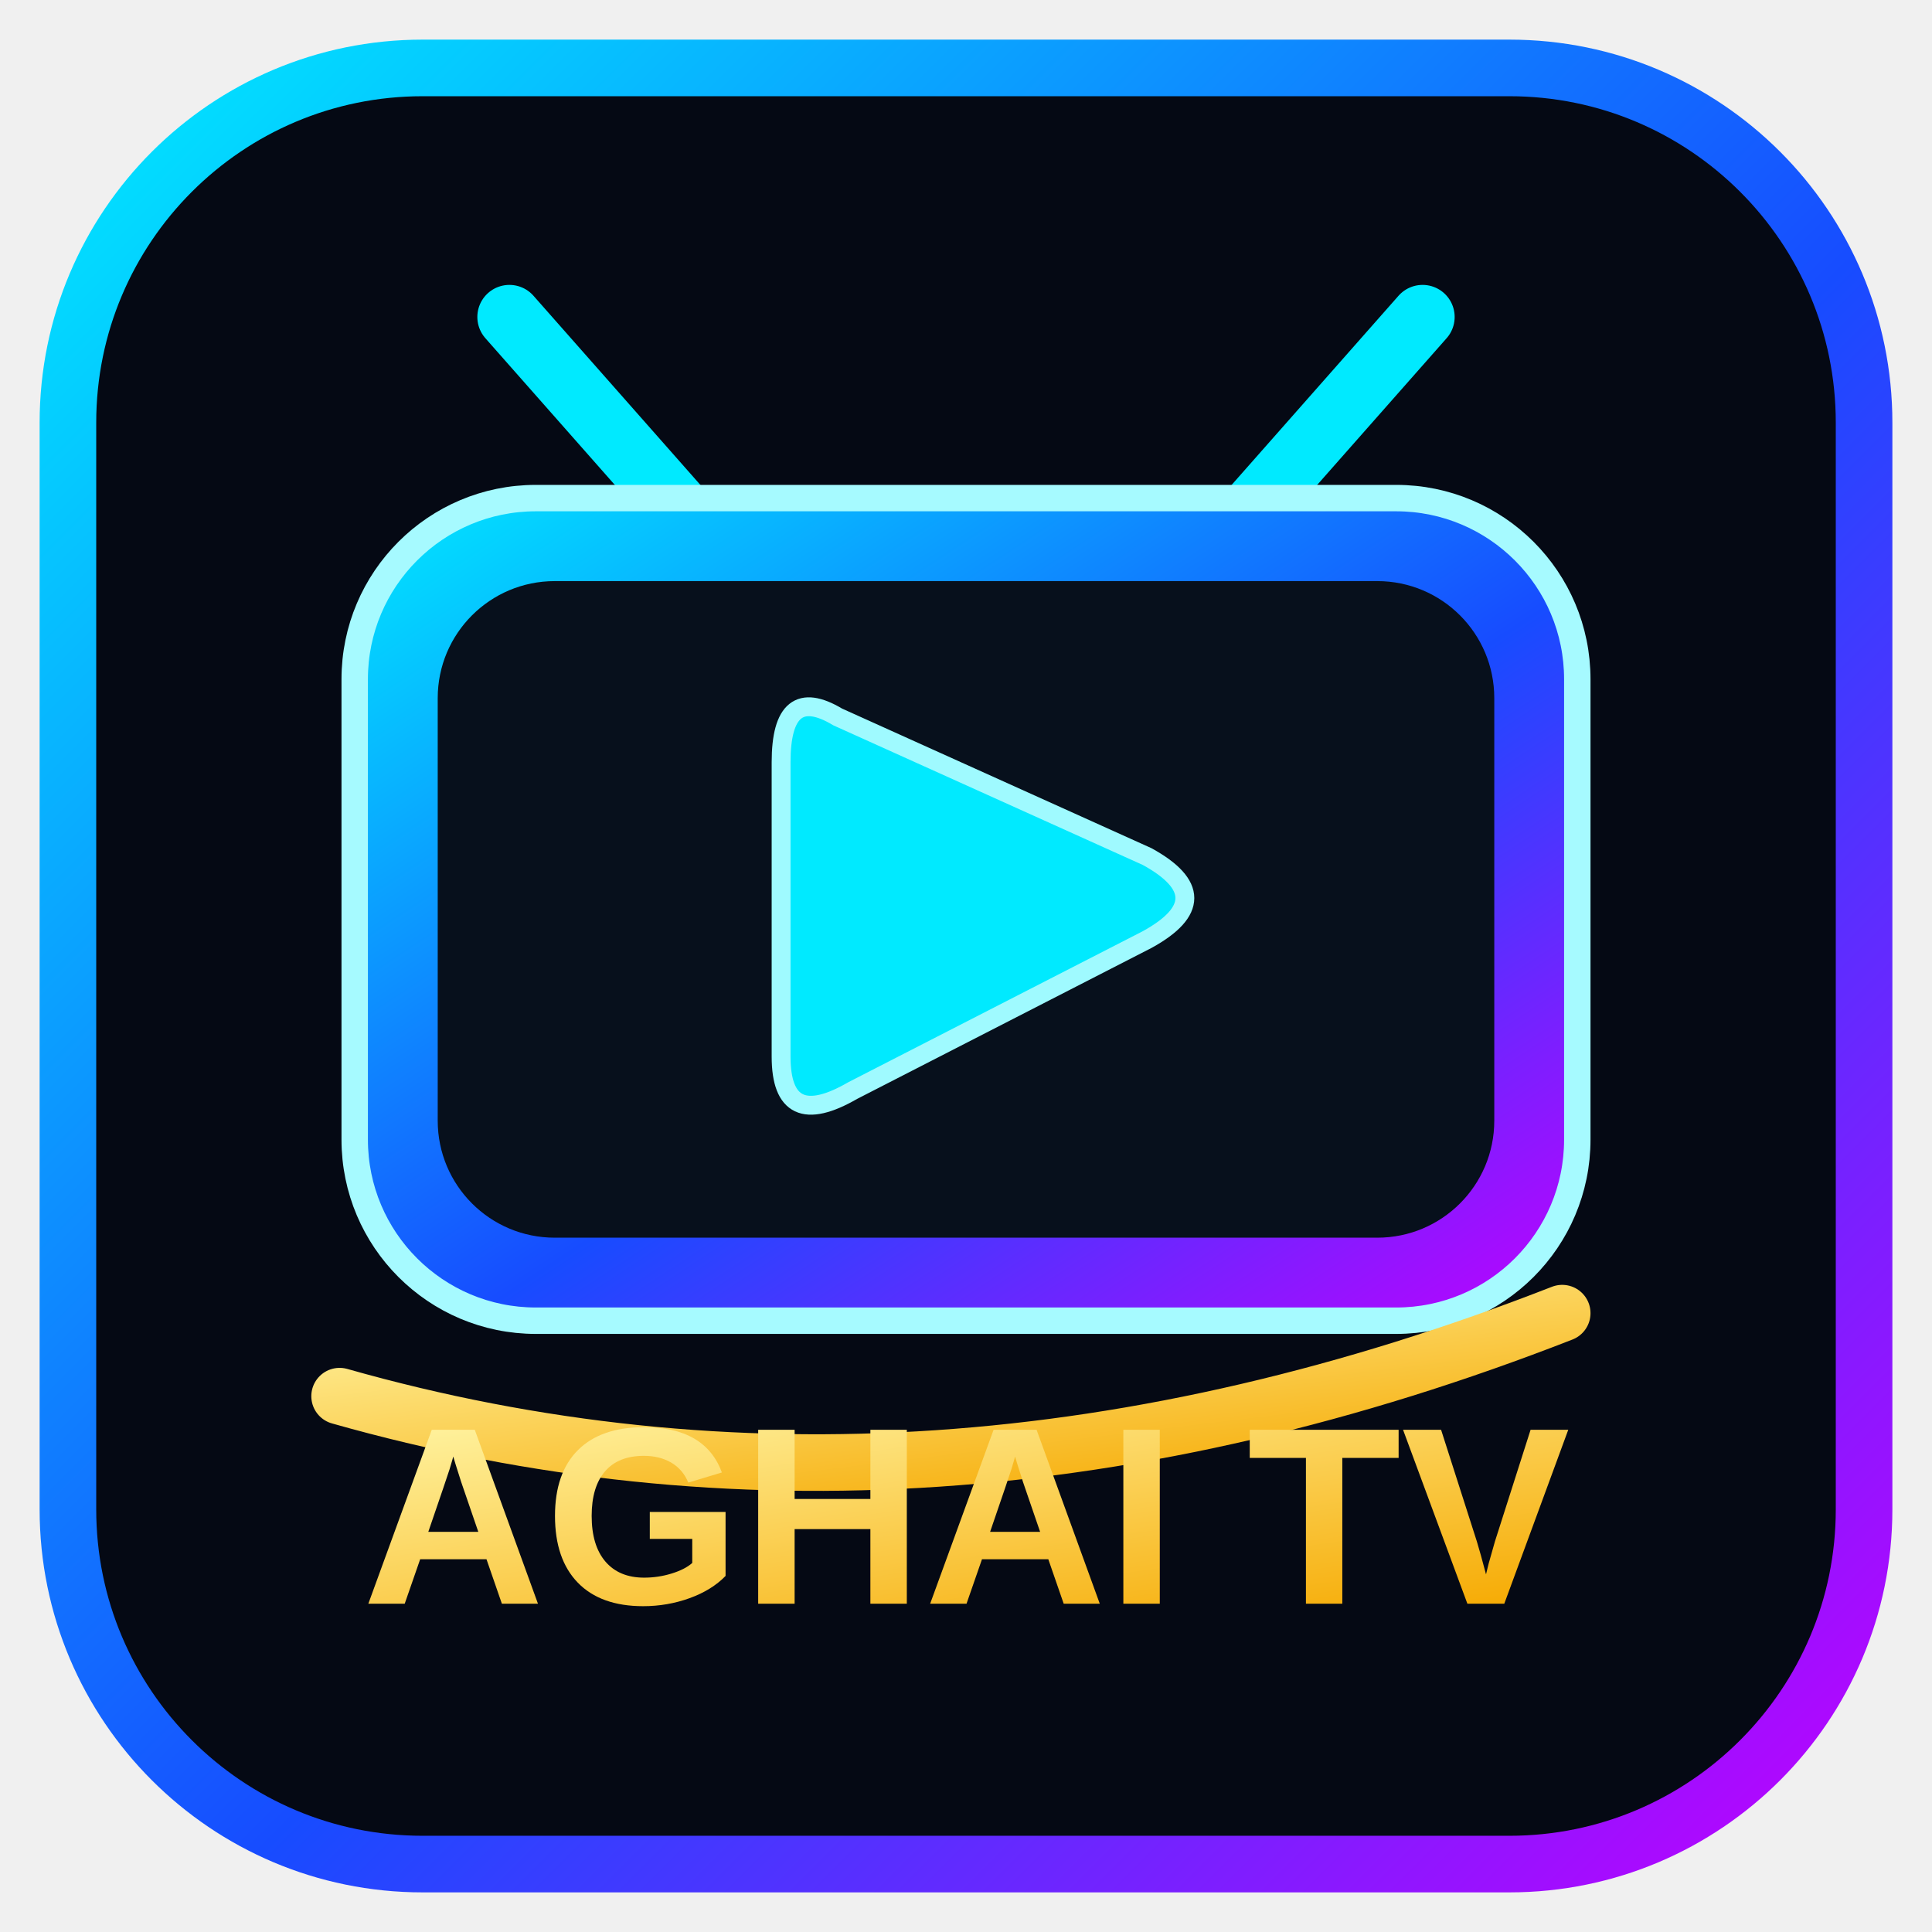
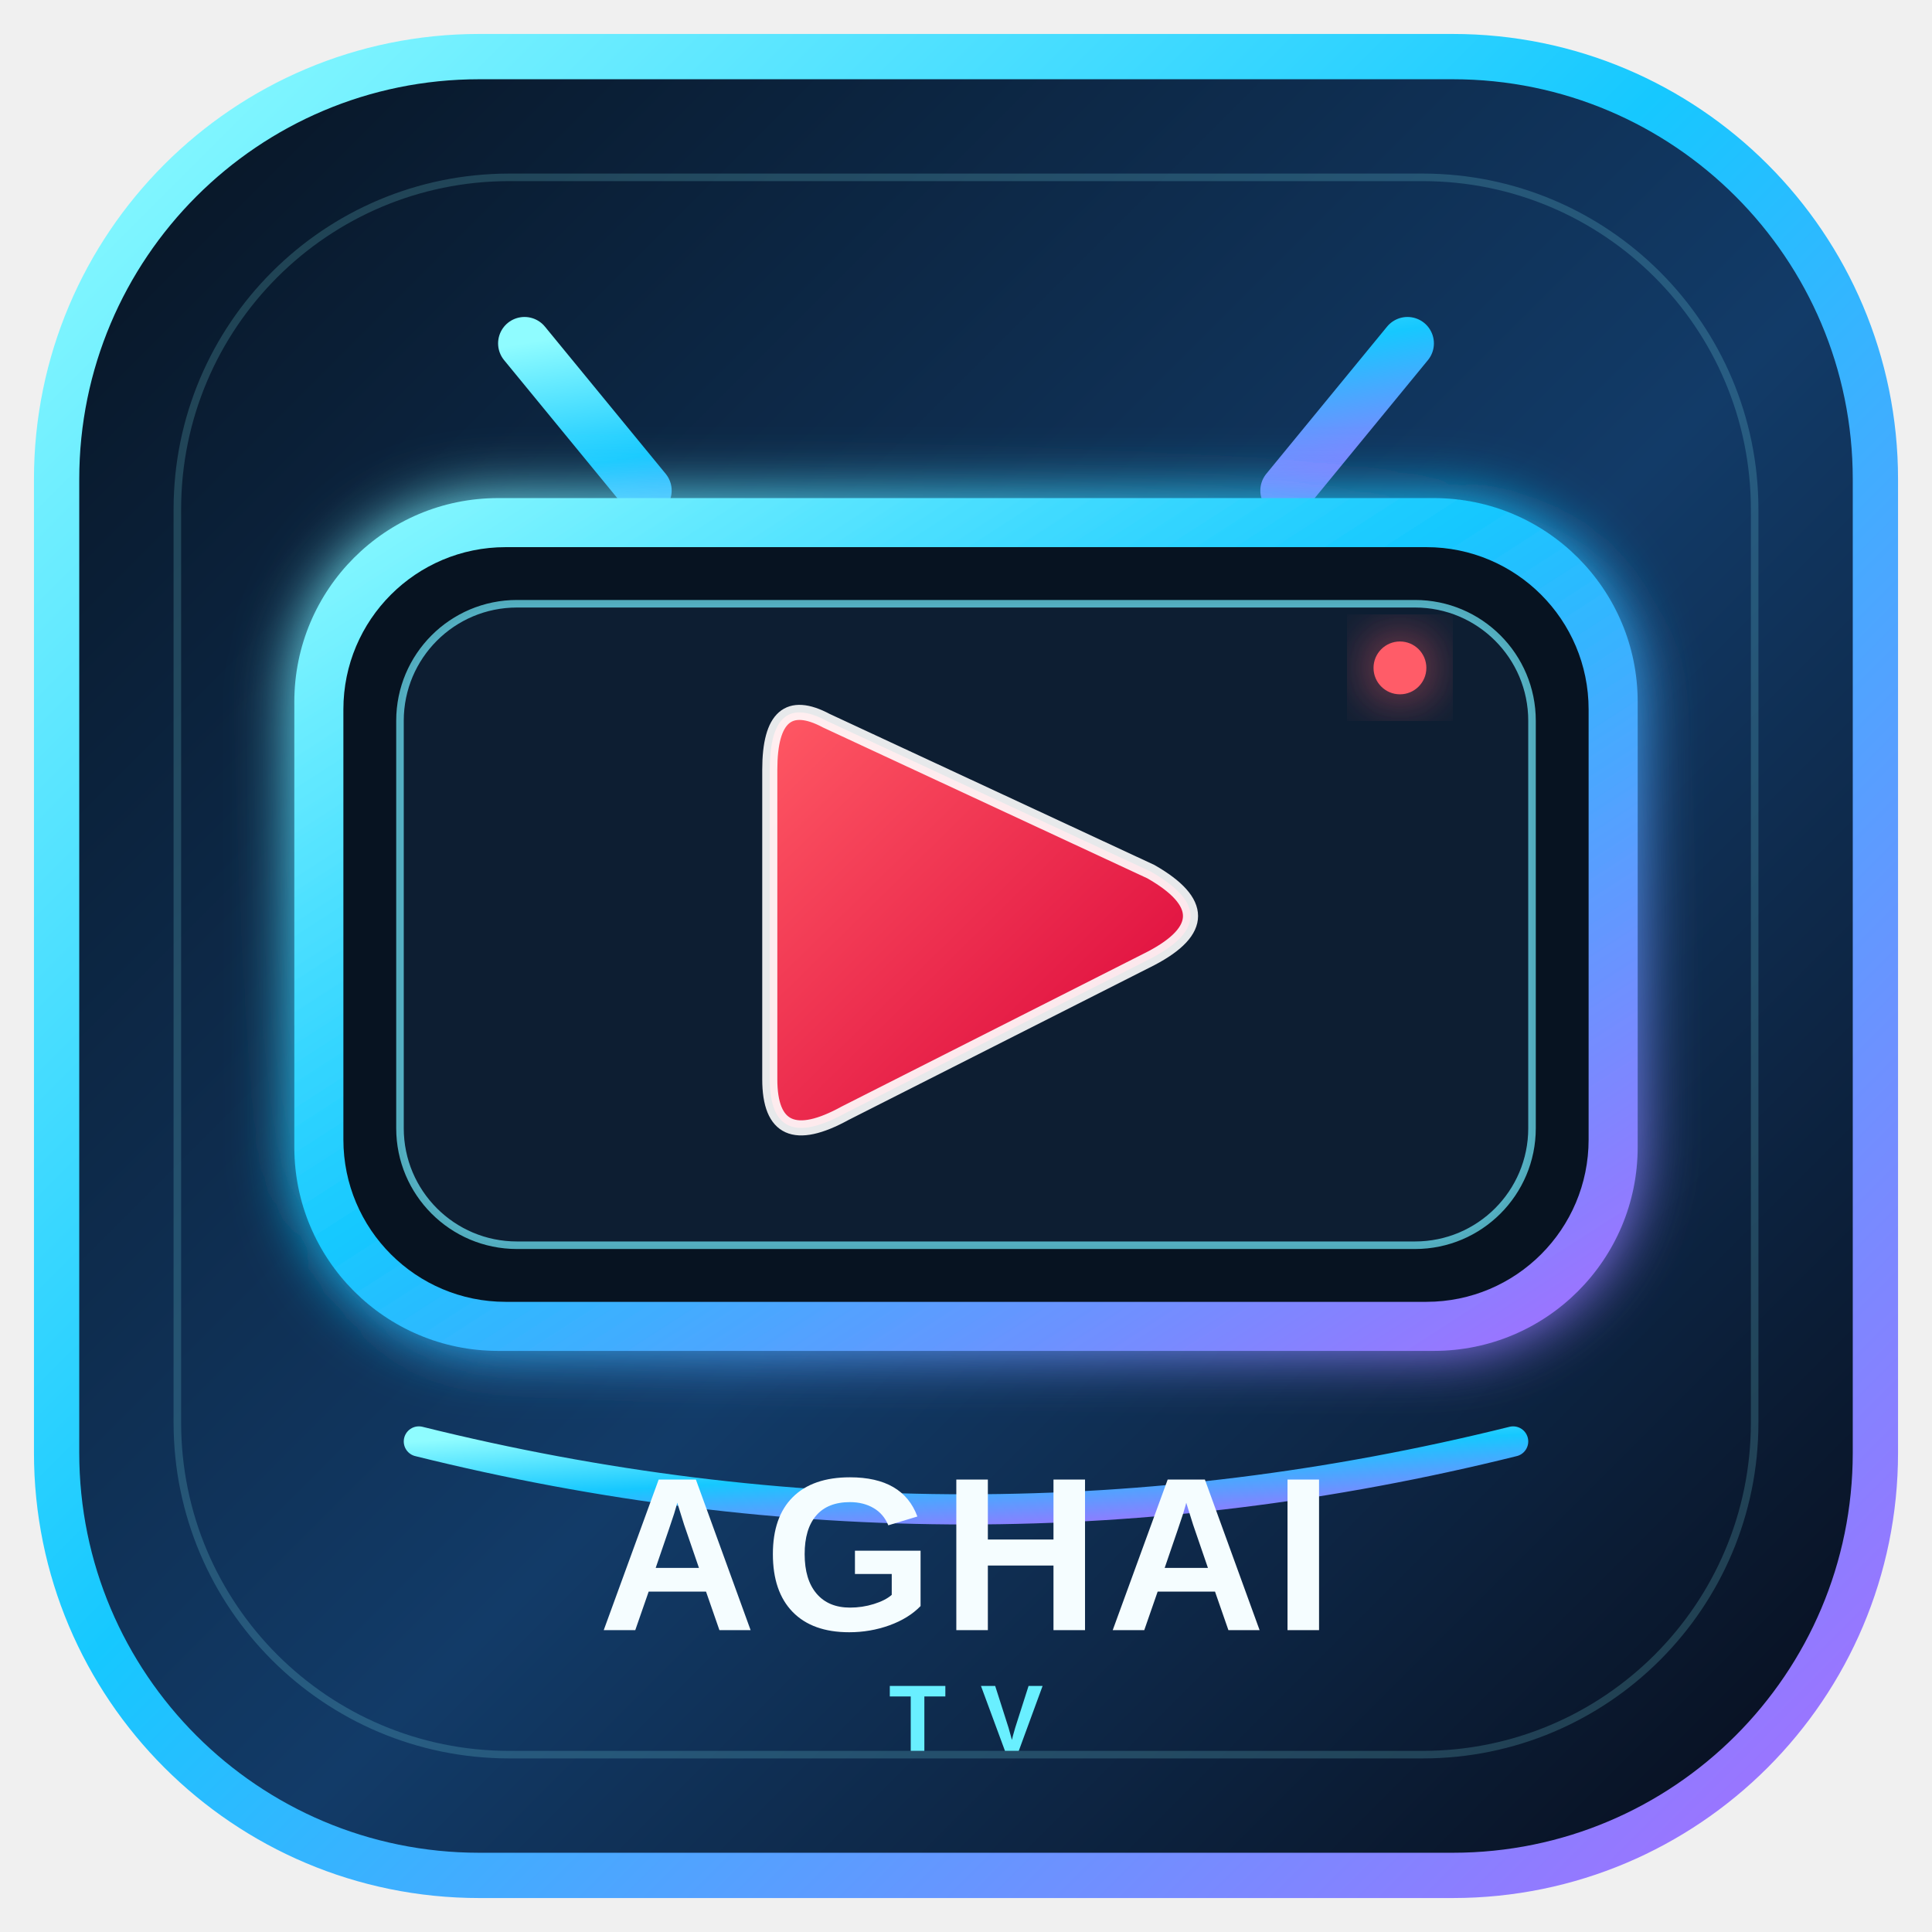
<svg xmlns="http://www.w3.org/2000/svg" viewBox="0 0 512 512">
  <defs>
    <linearGradient id="bg" x1="0" y1="0" x2="1" y2="1">
-       <stop stop-color="#00eaff" />
-       <stop offset=".55" stop-color="#174cff" />
-       <stop offset="1" stop-color="#c000ff" />
+       <stop stop-color="#071321" />
+       <stop offset=".55" stop-color="#123b68" />
+       <stop offset="1" stop-color="#070b18" />
    </linearGradient>
-     <linearGradient id="gold" x1="0" y1="0" x2="1" y2="1">
-       <stop stop-color="#fff3a0" />
-       <stop offset="1" stop-color="#f6a900" />
+     <linearGradient id="edge" x1="0" y1="0" x2="1" y2="1">
+       <stop stop-color="#8ffcff" />
+       <stop offset=".45" stop-color="#16c8ff" />
+       <stop offset="1" stop-color="#a86cff" />
    </linearGradient>
+     <linearGradient id="red" x1="0" y1="0" x2="1" y2="1">
+       <stop stop-color="#ff5964" />
+       <stop offset="1" stop-color="#d90038" />
+     </linearGradient>
+     <filter id="glow" x="-50%" y="-50%" width="200%" height="200%">
+       <feGaussianBlur stdDeviation="8" result="b" />
+       <feMerge>
+         <feMergeNode in="b" />
+         <feMergeNode in="SourceGraphic" />
+       </feMerge>
+     </filter>
  </defs>
-   <rect x="18" y="18" width="476" height="476" rx="94" fill="#050914" stroke="url(#bg)" stroke-width="15" />
-   <path d="M180 135 135 84 M332 135 377 84" stroke="#00eaff" stroke-width="17" stroke-linecap="round" />
-   <rect x="94" y="132" width="324" height="218" rx="48" fill="url(#bg)" stroke="#a6faff" stroke-width="7" />
-   <rect x="116" y="154" width="280" height="174" rx="31" fill="#07101c" />
-   <path d="M222 190 Q207 181 207 202 V280 Q207 300 226 289 L304 249 Q324 238 304 227Z" fill="#00eaff" stroke="#9ffaff" stroke-width="5" />
-   <path d="M90 370 Q245 414 414 348" fill="none" stroke="url(#gold)" stroke-width="15" stroke-linecap="round" />
-   <text x="256" y="425" font-family="Arial,sans-serif" font-weight="900" font-size="67" text-anchor="middle" fill="url(#gold)">AGHAI TV</text>
+   <rect x="15" y="15" width="482" height="482" rx="112" fill="url(#bg)" stroke="url(#edge)" stroke-width="12" />
+   <rect x="47" y="47" width="418" height="418" rx="88" fill="none" stroke="#8ffcff" stroke-opacity=".18" stroke-width="2" />
+   <path d="M171 130 139 91 M341 130 373 91" stroke="url(#edge)" stroke-width="14" stroke-linecap="round" />
+   <rect x="78" y="132" width="356" height="226" rx="54" fill="url(#edge)" filter="url(#glow)" />
+   <rect x="91" y="145" width="330" height="200" rx="43" fill="#071321" />
+   <rect x="106" y="160" width="300" height="170" rx="31" fill="#0d1e32" stroke="#73edff" stroke-opacity=".7" stroke-width="2" />
+   <path d="M219 191 Q204 183 204 204 V286 Q204 306 224 295 L305 254 Q326 243 305 231Z" fill="url(#red)" stroke="#fff" stroke-opacity=".9" stroke-width="4" />
+   <circle cx="371" cy="177" r="7" fill="#ff5b68" filter="url(#glow)" />
+   <path d="M111 382 Q256 418 401 382" fill="none" stroke="url(#edge)" stroke-width="8" stroke-linecap="round" />
+   <text x="256" y="432" text-anchor="middle" font-family="Arial,sans-serif" font-weight="900" font-size="58" letter-spacing="2" fill="#f5fdff">AGHAI</text>
+   <text x="256" y="464" text-anchor="middle" font-family="Arial,sans-serif" font-weight="900" font-size="25" letter-spacing="9" fill="#69efff">TV</text>
</svg>
